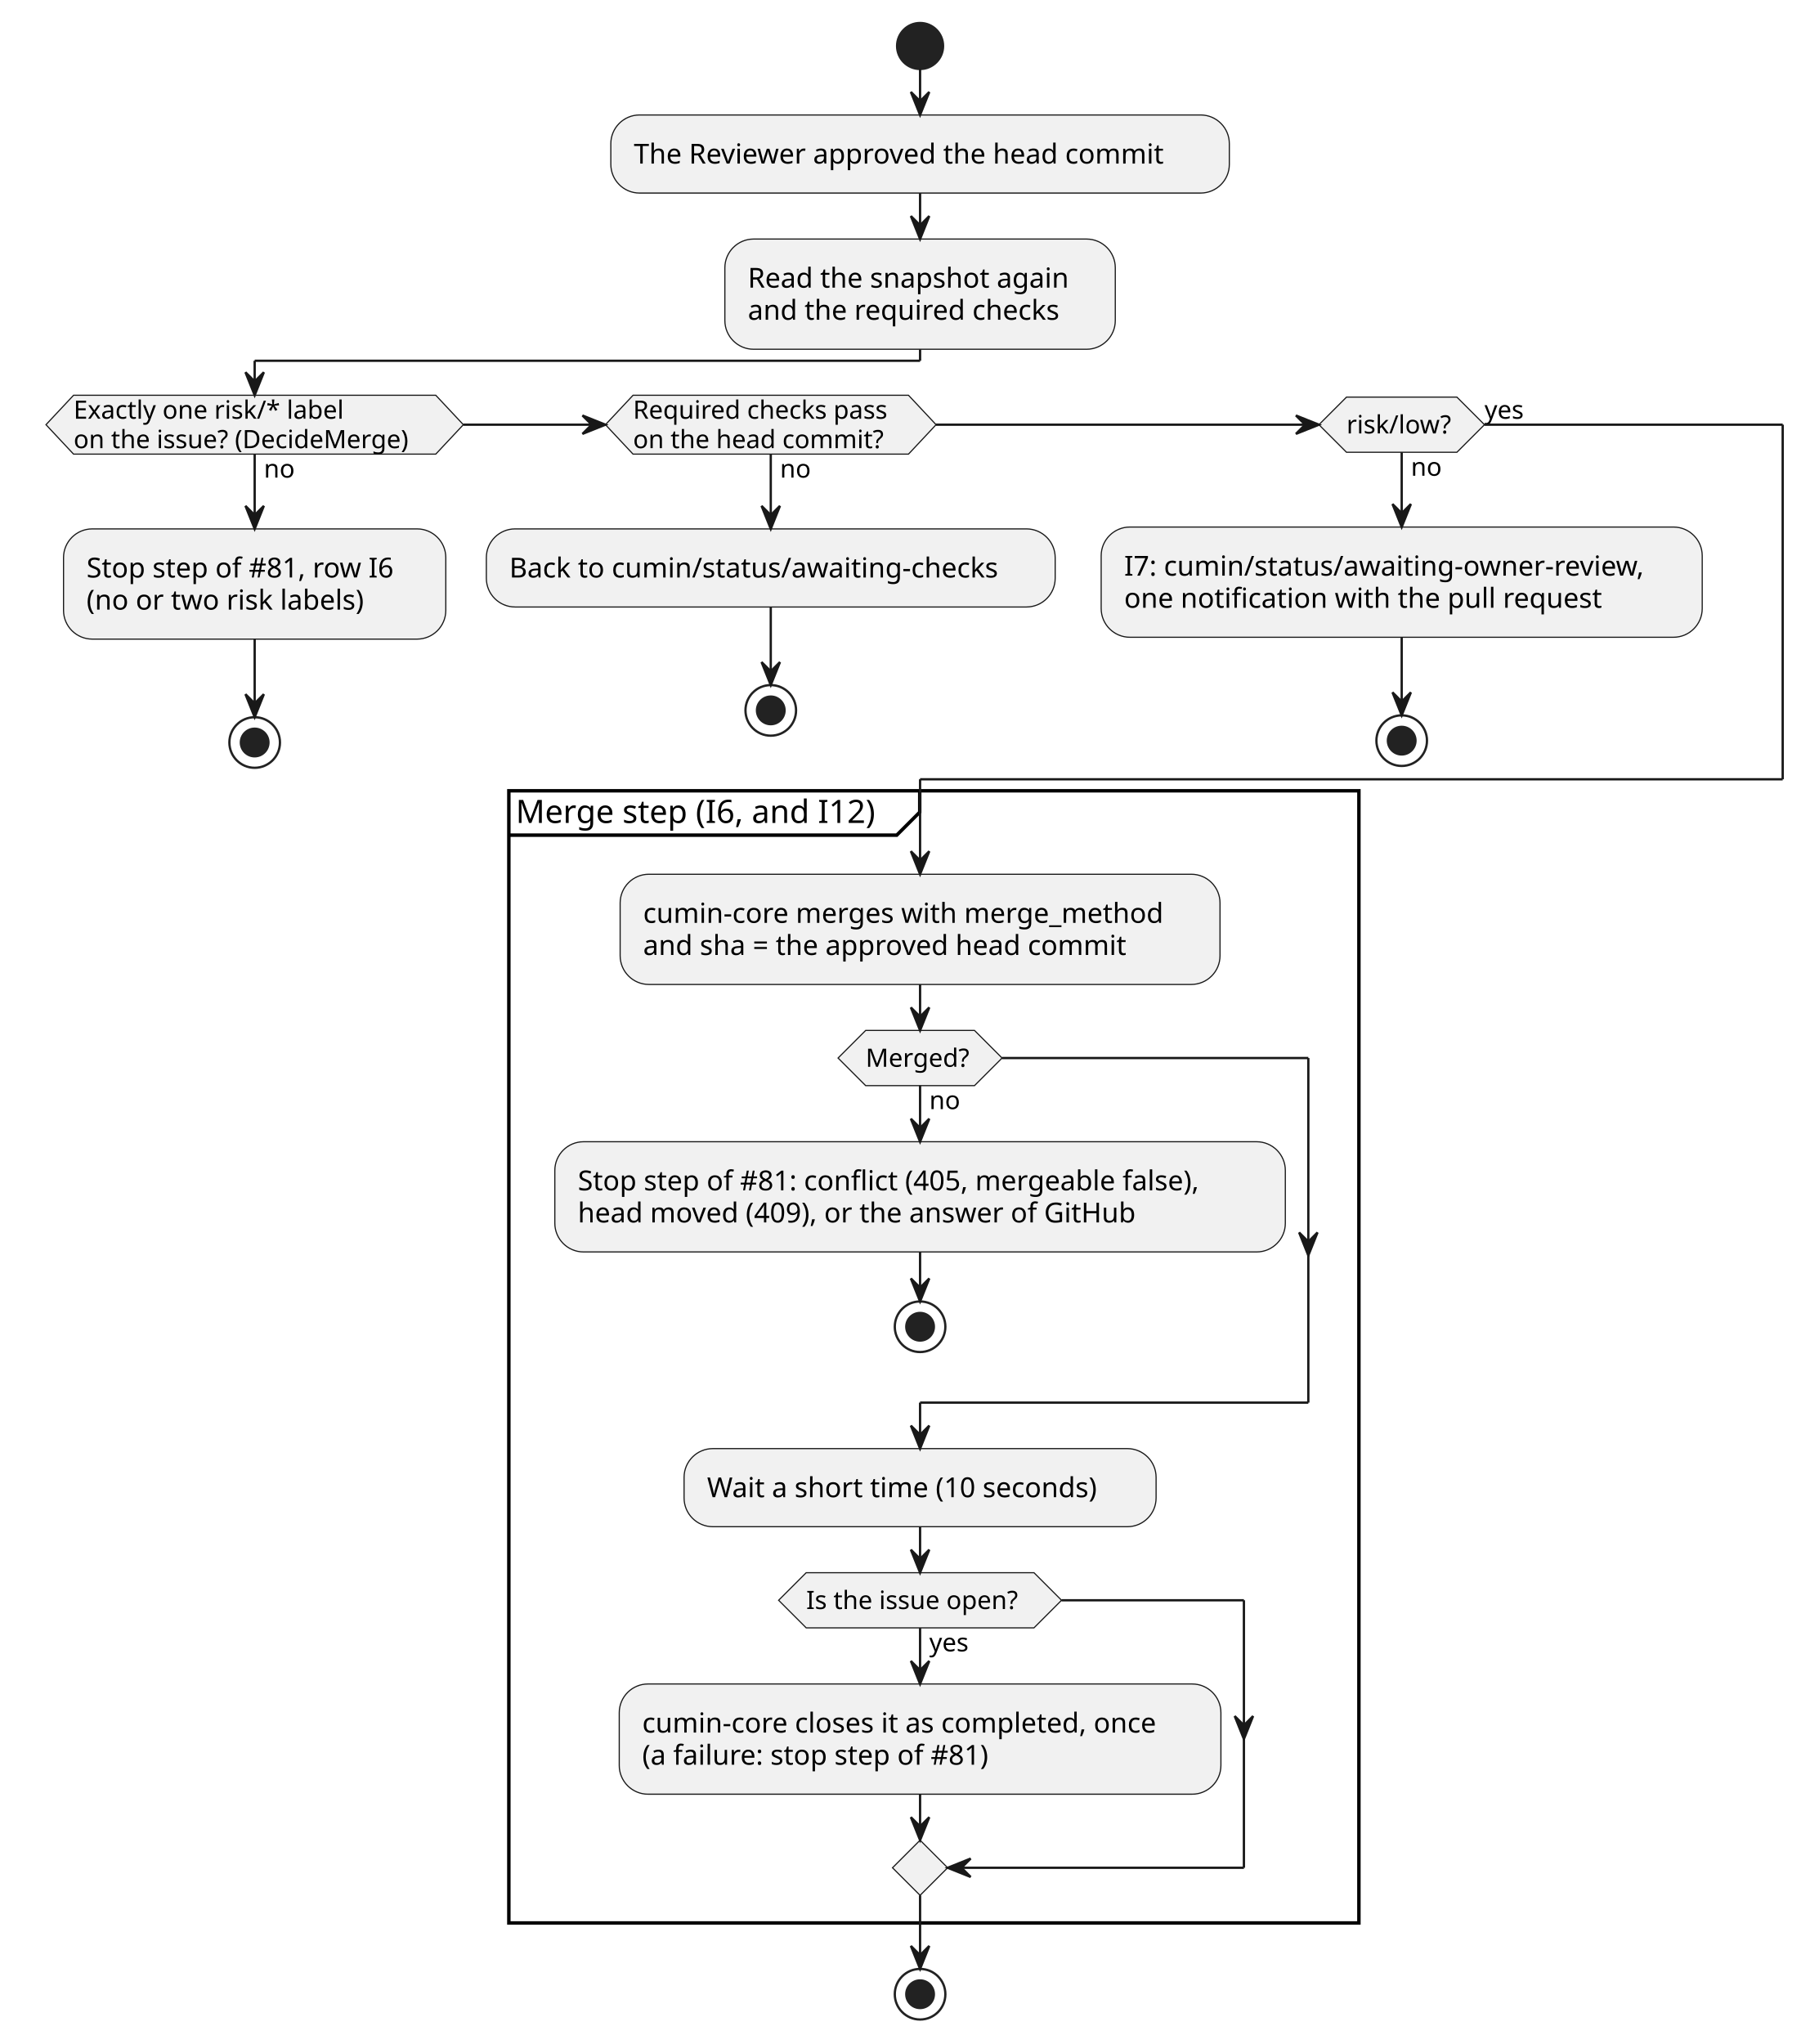
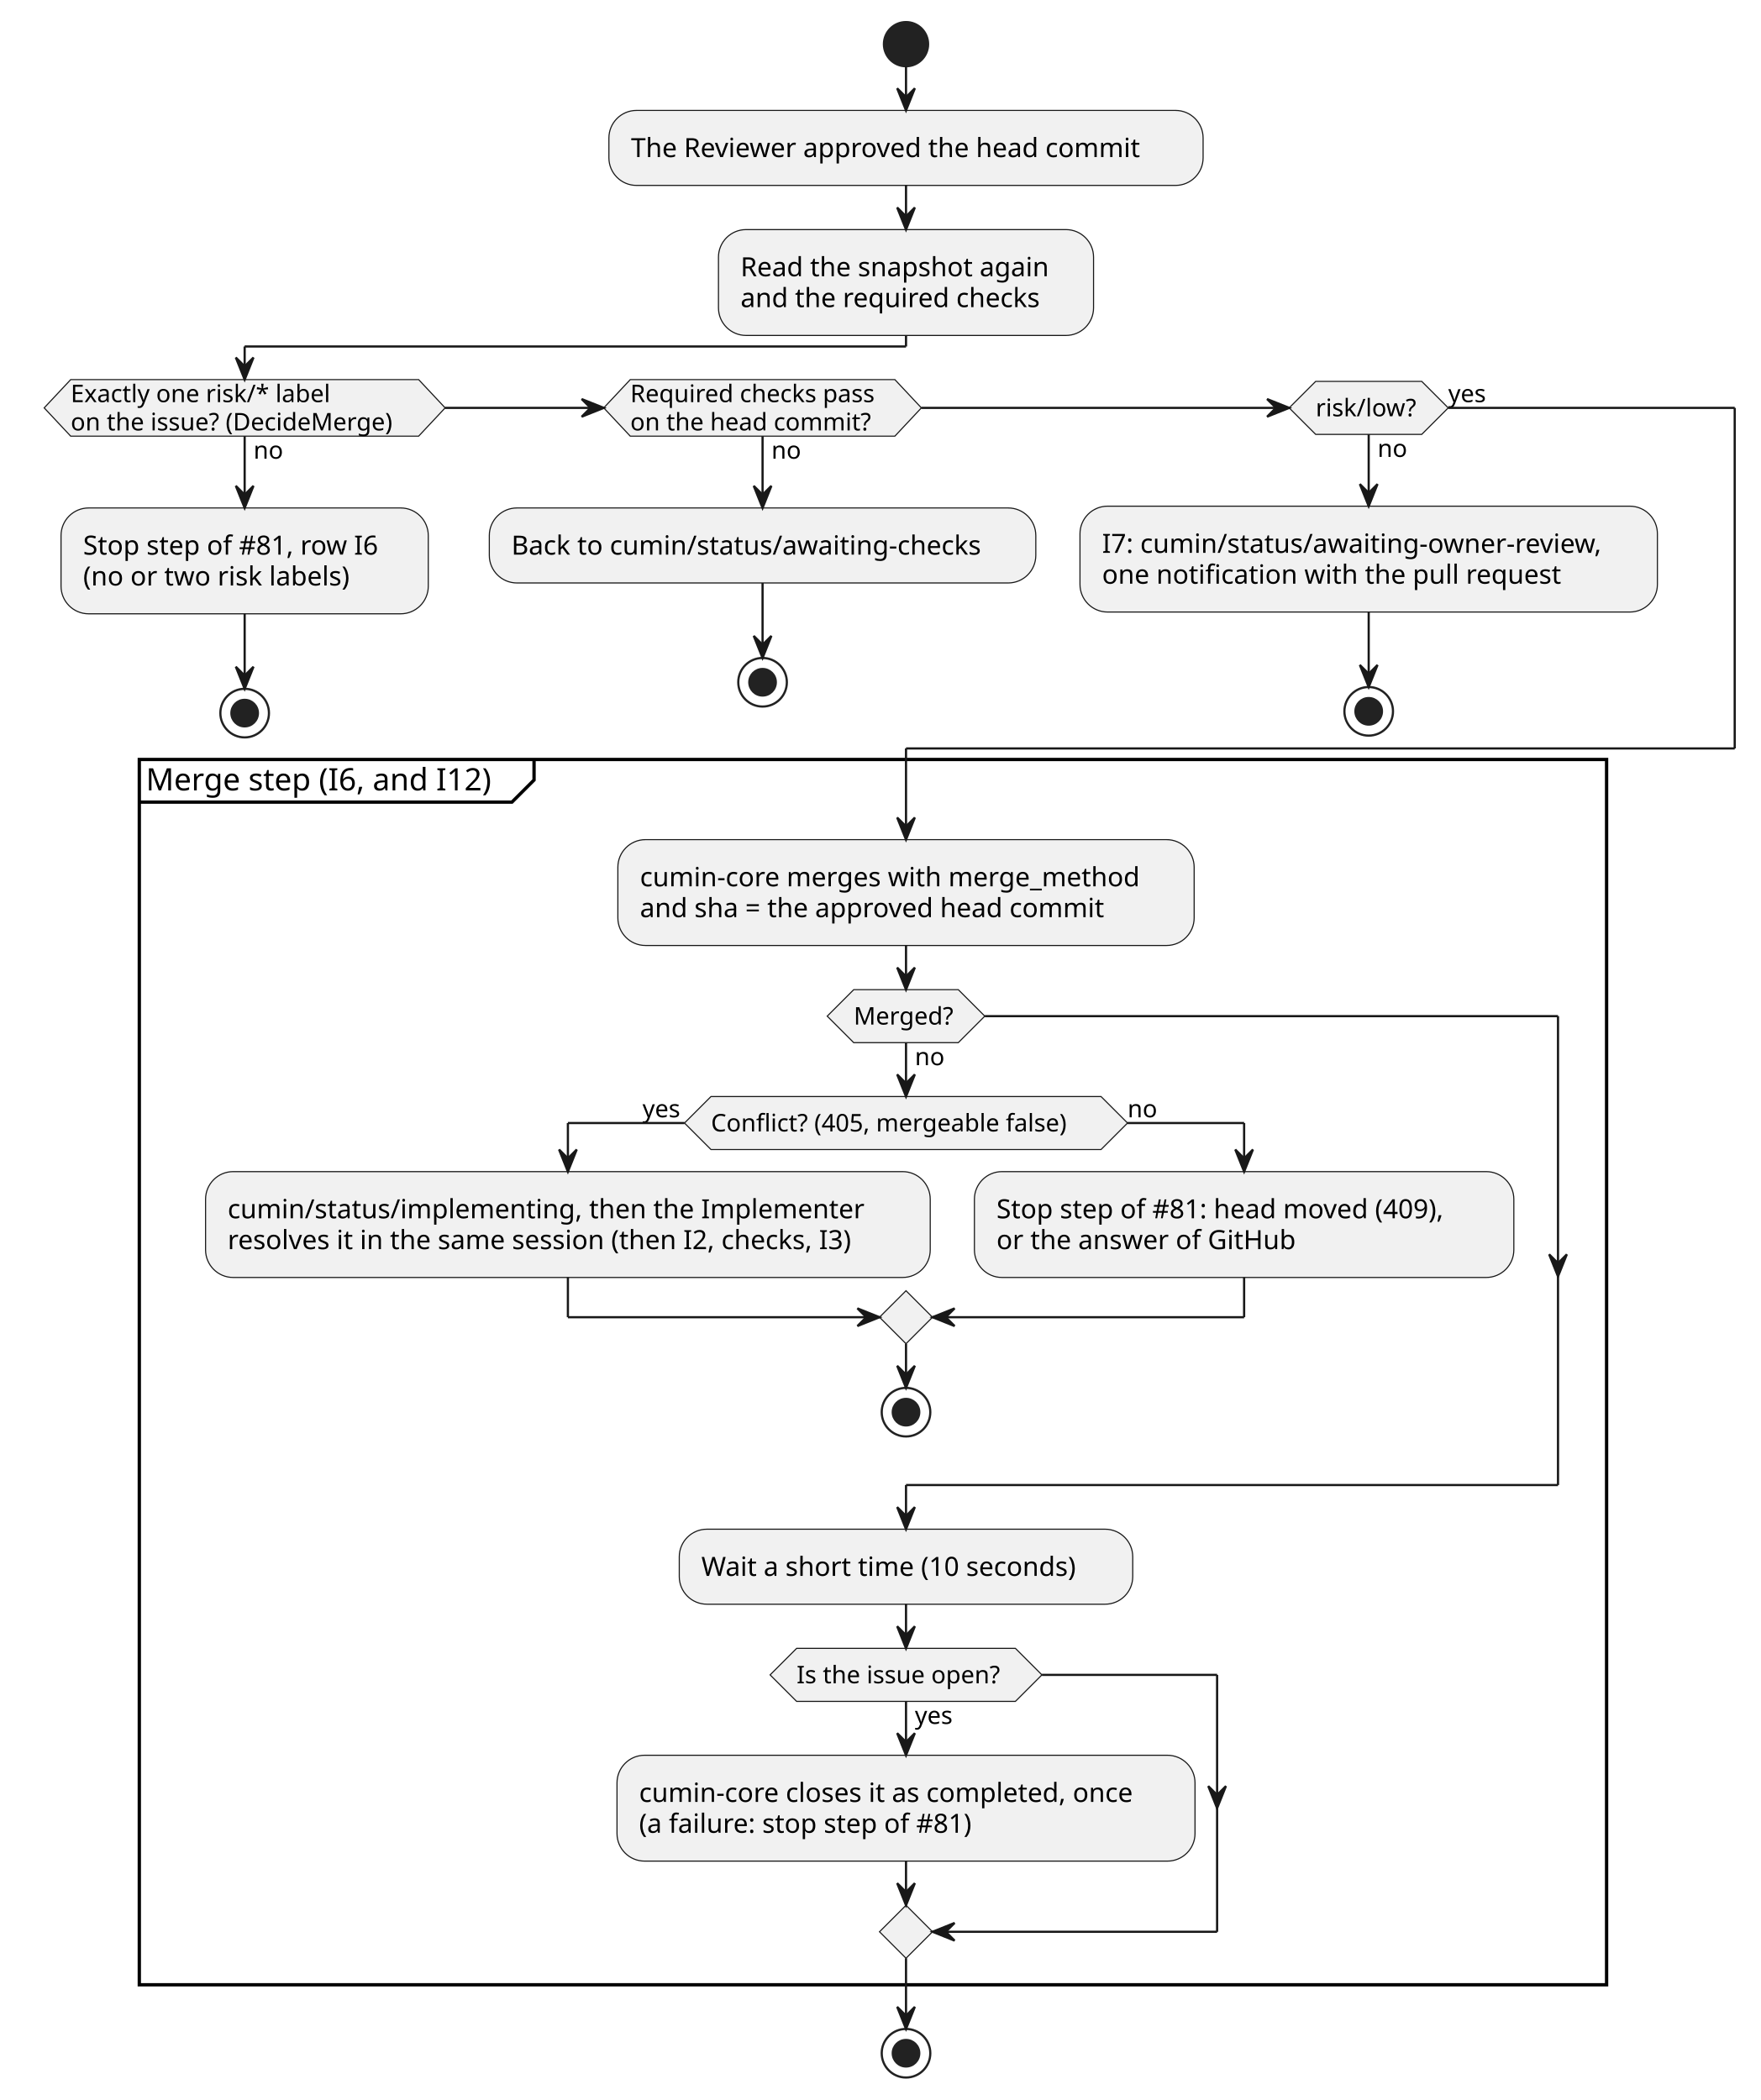
- <svg xmlns="http://www.w3.org/2000/svg" contentStyleType="text/css" data-diagram-type="ACTIVITY" height="889px" preserveAspectRatio="none" style="width:787px;height:889px;background:#FFFFFF;" version="1.1" viewBox="0 0 787 889" width="787px" zoomAndPan="magnify">
+ <svg xmlns="http://www.w3.org/2000/svg" contentStyleType="text/css" data-diagram-type="ACTIVITY" height="951px" preserveAspectRatio="none" style="width:797px;height:951px;background:#FFFFFF;" version="1.1" viewBox="0 0 797 951" width="797px" zoomAndPan="magnify">
  <defs />
  <g>
-     <ellipse cx="400.209" cy="20" fill="#222222" rx="10" ry="10" style="stroke:#222222;stroke-width:1;" />
-     <rect fill="#F1F1F1" height="33.969" rx="12.5" ry="12.5" style="stroke:#181818;stroke-width:0.5;" width="269.035" x="265.691" y="50" />
-     <text fill="#000000" font-family="sans-serif" font-size="12" lengthAdjust="spacing" textLength="249.035" x="275.691" y="71.139">The Reviewer approved the head commit</text>
-     <rect fill="#F1F1F1" height="47.938" rx="12.5" ry="12.5" style="stroke:#181818;stroke-width:0.5;" width="169.824" x="315.297" y="103.969" />
-     <text fill="#000000" font-family="sans-serif" font-size="12" lengthAdjust="spacing" textLength="149.824" x="325.297" y="125.107">Read the snapshot again</text>
-     <text fill="#000000" font-family="sans-serif" font-size="12" lengthAdjust="spacing" textLength="145.904" x="325.297" y="139.076">and the required checks</text>
+     <ellipse cx="410.209" cy="20" fill="#222222" rx="10" ry="10" style="stroke:#222222;stroke-width:1;" />
+     <rect fill="#F1F1F1" height="33.969" rx="12.5" ry="12.5" style="stroke:#181818;stroke-width:0.5;" width="269.035" x="275.691" y="50" />
+     <text fill="#000000" font-family="sans-serif" font-size="12" lengthAdjust="spacing" textLength="249.035" x="285.691" y="71.139">The Reviewer approved the head commit</text>
+     <rect fill="#F1F1F1" height="47.938" rx="12.5" ry="12.5" style="stroke:#181818;stroke-width:0.5;" width="169.824" x="325.297" y="103.969" />
+     <text fill="#000000" font-family="sans-serif" font-size="12" lengthAdjust="spacing" textLength="149.824" x="335.297" y="125.107">Read the snapshot again</text>
+     <text fill="#000000" font-family="sans-serif" font-size="12" lengthAdjust="spacing" textLength="145.904" x="335.297" y="139.076">and the required checks</text>
    <polygon fill="#F1F1F1" points="32,171.906,189.545,171.906,201.545,184.711,189.545,197.516,32,197.516,20,184.711,32,171.906" style="stroke:#181818;stroke-width:0.5;" />
    <text fill="#000000" font-family="sans-serif" font-size="11" lengthAdjust="spacing" textLength="13.702" x="114.772" y="207.726">no</text>
    <text fill="#000000" font-family="sans-serif" font-size="11" lengthAdjust="spacing" textLength="126.575" x="32" y="182.117">Exactly one risk/* label</text>
    <text fill="#000000" font-family="sans-serif" font-size="11" lengthAdjust="spacing" textLength="157.545" x="32" y="194.921">on the issue? (DecideMerge)</text>
    <rect fill="#F1F1F1" height="47.938" rx="12.5" ry="12.5" style="stroke:#181818;stroke-width:0.5;" width="166.279" x="27.633" y="230.031" />
    <text fill="#000000" font-family="sans-serif" font-size="12" lengthAdjust="spacing" textLength="146.279" x="37.633" y="251.169">Stop step of #81, row I6</text>
    <text fill="#000000" font-family="sans-serif" font-size="12" lengthAdjust="spacing" textLength="130.447" x="37.633" y="265.138">(no or two risk labels)</text>
    <ellipse cx="110.772" cy="322.937" fill="none" rx="11" ry="11" style="stroke:#222222;stroke-width:1;" />
    <ellipse cx="110.772" cy="322.937" fill="#222222" rx="6" ry="6" style="stroke:#222222;stroke-width:1;" />
-     <polygon fill="#F1F1F1" points="275.357,171.906,395.165,171.906,407.165,184.711,395.165,197.516,275.357,197.516,263.357,184.711,275.357,171.906" style="stroke:#181818;stroke-width:0.5;" />
-     <text fill="#000000" font-family="sans-serif" font-size="11" lengthAdjust="spacing" textLength="13.702" x="339.261" y="207.726">no</text>
-     <text fill="#000000" font-family="sans-serif" font-size="11" lengthAdjust="spacing" textLength="119.808" x="275.357" y="182.117">Required checks pass</text>
-     <text fill="#000000" font-family="sans-serif" font-size="11" lengthAdjust="spacing" textLength="117.122" x="275.357" y="194.921">on the head commit?</text>
-     <rect fill="#F1F1F1" height="33.969" rx="12.5" ry="12.5" style="stroke:#181818;stroke-width:0.5;" width="247.432" x="211.545" y="230.031" />
-     <text fill="#000000" font-family="sans-serif" font-size="12" lengthAdjust="spacing" textLength="227.432" x="221.545" y="251.169">Back to cumin/status/awaiting-checks</text>
-     <ellipse cx="335.261" cy="308.968" fill="none" rx="11" ry="11" style="stroke:#222222;stroke-width:1;" />
-     <ellipse cx="335.261" cy="308.968" fill="#222222" rx="6" ry="6" style="stroke:#222222;stroke-width:1;" />
-     <polygon fill="#F1F1F1" points="585.694,172.711,633.701,172.711,645.701,184.711,633.701,196.711,585.694,196.711,573.694,184.711,585.694,172.711" style="stroke:#181818;stroke-width:0.5;" />
-     <text fill="#000000" font-family="sans-serif" font-size="11" lengthAdjust="spacing" textLength="13.702" x="613.697" y="206.921">no</text>
-     <text fill="#000000" font-family="sans-serif" font-size="11" lengthAdjust="spacing" textLength="48.007" x="585.694" y="188.519">risk/low?</text>
-     <text fill="#000000" font-family="sans-serif" font-size="11" lengthAdjust="spacing" textLength="19.008" x="645.701" y="182.117">yes</text>
-     <rect fill="#F1F1F1" height="47.938" rx="12.5" ry="12.5" style="stroke:#181818;stroke-width:0.5;" width="261.441" x="478.977" y="229.226" />
-     <text fill="#000000" font-family="sans-serif" font-size="12" lengthAdjust="spacing" textLength="241.441" x="488.977" y="250.365">I7: cumin/status/awaiting-owner-review,</text>
-     <text fill="#000000" font-family="sans-serif" font-size="12" lengthAdjust="spacing" textLength="221.807" x="488.977" y="264.334">one notification with the pull request</text>
-     <ellipse cx="609.697" cy="322.132" fill="none" rx="11" ry="11" style="stroke:#222222;stroke-width:1;" />
-     <ellipse cx="609.697" cy="322.132" fill="#222222" rx="6" ry="6" style="stroke:#222222;stroke-width:1;" />
-     <rect fill="none" height="492.414" style="stroke:#000000;stroke-width:1.5;" width="369.75" x="221.334" y="343.937" />
-     <path d="M400.059,343.937 L400.059,353.234 L390.059,363.234 L221.334,363.234" fill="none" style="stroke:#000000;stroke-width:1.5;" />
-     <text fill="#000000" font-family="sans-serif" font-size="14" lengthAdjust="spacing" textLength="168.725" x="224.334" y="357.932">Merge step (I6, and I12)</text>
-     <rect fill="#F1F1F1" height="47.938" rx="12.5" ry="12.5" style="stroke:#181818;stroke-width:0.5;" width="260.926" x="269.746" y="380.234" />
-     <text fill="#000000" font-family="sans-serif" font-size="12" lengthAdjust="spacing" textLength="240.926" x="279.746" y="401.373">cumin-core merges with merge_method</text>
-     <text fill="#000000" font-family="sans-serif" font-size="12" lengthAdjust="spacing" textLength="228.703" x="279.746" y="415.341">and sha = the approved head commit</text>
-     <rect fill="#F1F1F1" height="47.938" rx="12.5" ry="12.5" style="stroke:#181818;stroke-width:0.5;" width="317.75" x="241.334" y="496.574" />
-     <text fill="#000000" font-family="sans-serif" font-size="12" lengthAdjust="spacing" textLength="297.75" x="251.334" y="517.712">Stop step of #81: conflict (405, mergeable false),</text>
-     <text fill="#000000" font-family="sans-serif" font-size="12" lengthAdjust="spacing" textLength="262.336" x="251.334" y="531.681">head moved (409), or the answer of GitHub</text>
-     <ellipse cx="400.209" cy="577.043" fill="none" rx="11" ry="11" style="stroke:#222222;stroke-width:1;" />
-     <ellipse cx="400.209" cy="577.043" fill="#222222" rx="6" ry="6" style="stroke:#222222;stroke-width:1;" />
-     <polygon fill="#F1F1F1" points="376.533,448.171,423.885,448.171,435.885,460.171,423.885,472.171,376.533,472.171,364.533,460.171,376.533,448.171" style="stroke:#181818;stroke-width:0.5;" />
-     <text fill="#000000" font-family="sans-serif" font-size="11" lengthAdjust="spacing" textLength="13.702" x="404.209" y="482.382">no</text>
-     <text fill="#000000" font-family="sans-serif" font-size="11" lengthAdjust="spacing" textLength="47.352" x="376.533" y="463.979">Merged?</text>
-     <rect fill="#F1F1F1" height="33.969" rx="12.5" ry="12.5" style="stroke:#181818;stroke-width:0.5;" width="205.315" x="297.552" y="630.043" />
-     <text fill="#000000" font-family="sans-serif" font-size="12" lengthAdjust="spacing" textLength="185.315" x="307.552" y="651.181">Wait a short time (10 seconds)</text>
-     <rect fill="#F1F1F1" height="47.938" rx="12.5" ry="12.5" style="stroke:#181818;stroke-width:0.5;" width="261.705" x="269.356" y="732.414" />
-     <text fill="#000000" font-family="sans-serif" font-size="12" lengthAdjust="spacing" textLength="241.705" x="279.356" y="753.552">cumin-core closes it as completed, once</text>
-     <text fill="#000000" font-family="sans-serif" font-size="12" lengthAdjust="spacing" textLength="166.764" x="279.356" y="767.521">(a failure: stop step of #81)</text>
-     <polygon fill="#F1F1F1" points="350.677,684.011,449.741,684.011,461.741,696.011,449.741,708.011,350.677,708.011,338.677,696.011,350.677,684.011" style="stroke:#181818;stroke-width:0.5;" />
-     <text fill="#000000" font-family="sans-serif" font-size="11" lengthAdjust="spacing" textLength="19.008" x="404.209" y="718.222">yes</text>
-     <text fill="#000000" font-family="sans-serif" font-size="11" lengthAdjust="spacing" textLength="99.064" x="350.677" y="699.819">Is the issue open?</text>
-     <polygon fill="#F1F1F1" points="400.209,800.351,412.209,812.351,400.209,824.351,388.209,812.351,400.209,800.351" style="stroke:#181818;stroke-width:0.5;" />
-     <ellipse cx="400.209" cy="867.351" fill="none" rx="11" ry="11" style="stroke:#222222;stroke-width:1;" />
-     <ellipse cx="400.209" cy="867.351" fill="#222222" rx="6" ry="6" style="stroke:#222222;stroke-width:1;" />
-     <line style="stroke:#181818;stroke-width:1;" x1="400.209" x2="400.209" y1="30" y2="50" />
-     <polygon fill="#181818" points="396.209,40,400.209,50,404.209,40,400.209,44" style="stroke:#181818;stroke-width:1;" />
-     <line style="stroke:#181818;stroke-width:1;" x1="400.209" x2="400.209" y1="83.969" y2="103.969" />
-     <polygon fill="#181818" points="396.209,93.969,400.209,103.969,404.209,93.969,400.209,97.969" style="stroke:#181818;stroke-width:1;" />
+     <polygon fill="#F1F1F1" points="285.357,171.906,405.165,171.906,417.165,184.711,405.165,197.516,285.357,197.516,273.357,184.711,285.357,171.906" style="stroke:#181818;stroke-width:0.5;" />
+     <text fill="#000000" font-family="sans-serif" font-size="11" lengthAdjust="spacing" textLength="13.702" x="349.261" y="207.726">no</text>
+     <text fill="#000000" font-family="sans-serif" font-size="11" lengthAdjust="spacing" textLength="119.808" x="285.357" y="182.117">Required checks pass</text>
+     <text fill="#000000" font-family="sans-serif" font-size="11" lengthAdjust="spacing" textLength="117.122" x="285.357" y="194.921">on the head commit?</text>
+     <rect fill="#F1F1F1" height="33.969" rx="12.5" ry="12.5" style="stroke:#181818;stroke-width:0.5;" width="247.432" x="221.545" y="230.031" />
+     <text fill="#000000" font-family="sans-serif" font-size="12" lengthAdjust="spacing" textLength="227.432" x="231.545" y="251.169">Back to cumin/status/awaiting-checks</text>
+     <ellipse cx="345.261" cy="308.968" fill="none" rx="11" ry="11" style="stroke:#222222;stroke-width:1;" />
+     <ellipse cx="345.261" cy="308.968" fill="#222222" rx="6" ry="6" style="stroke:#222222;stroke-width:1;" />
+     <polygon fill="#F1F1F1" points="595.694,172.711,643.701,172.711,655.701,184.711,643.701,196.711,595.694,196.711,583.694,184.711,595.694,172.711" style="stroke:#181818;stroke-width:0.5;" />
+     <text fill="#000000" font-family="sans-serif" font-size="11" lengthAdjust="spacing" textLength="13.702" x="623.697" y="206.921">no</text>
+     <text fill="#000000" font-family="sans-serif" font-size="11" lengthAdjust="spacing" textLength="48.007" x="595.694" y="188.519">risk/low?</text>
+     <text fill="#000000" font-family="sans-serif" font-size="11" lengthAdjust="spacing" textLength="19.008" x="655.701" y="182.117">yes</text>
+     <rect fill="#F1F1F1" height="47.938" rx="12.5" ry="12.5" style="stroke:#181818;stroke-width:0.5;" width="261.441" x="488.977" y="229.226" />
+     <text fill="#000000" font-family="sans-serif" font-size="12" lengthAdjust="spacing" textLength="241.441" x="498.977" y="250.365">I7: cumin/status/awaiting-owner-review,</text>
+     <text fill="#000000" font-family="sans-serif" font-size="12" lengthAdjust="spacing" textLength="221.807" x="498.977" y="264.334">one notification with the pull request</text>
+     <ellipse cx="619.697" cy="322.132" fill="none" rx="11" ry="11" style="stroke:#222222;stroke-width:1;" />
+     <ellipse cx="619.697" cy="322.132" fill="#222222" rx="6" ry="6" style="stroke:#222222;stroke-width:1;" />
+     <rect fill="none" height="554.883" style="stroke:#000000;stroke-width:1.5;" width="664.336" x="63.073" y="343.937" />
+     <path d="M241.798,343.937 L241.798,353.234 L231.798,363.234 L63.073,363.234" fill="none" style="stroke:#000000;stroke-width:1.5;" />
+     <text fill="#000000" font-family="sans-serif" font-size="14" lengthAdjust="spacing" textLength="168.725" x="66.073" y="357.932">Merge step (I6, and I12)</text>
+     <rect fill="#F1F1F1" height="47.938" rx="12.5" ry="12.5" style="stroke:#181818;stroke-width:0.5;" width="260.926" x="279.746" y="380.234" />
+     <text fill="#000000" font-family="sans-serif" font-size="12" lengthAdjust="spacing" textLength="240.926" x="289.746" y="401.373">cumin-core merges with merge_method</text>
+     <text fill="#000000" font-family="sans-serif" font-size="12" lengthAdjust="spacing" textLength="228.703" x="289.746" y="415.341">and sha = the approved head commit</text>
+     <polygon fill="#F1F1F1" points="321.908,496.574,498.51,496.574,510.51,508.574,498.51,520.574,321.908,520.574,309.908,508.574,321.908,496.574" style="stroke:#181818;stroke-width:0.5;" />
+     <text fill="#000000" font-family="sans-serif" font-size="11" lengthAdjust="spacing" textLength="176.602" x="321.908" y="512.382">Conflict? (405, mergeable false)</text>
+     <text fill="#000000" font-family="sans-serif" font-size="11" lengthAdjust="spacing" textLength="19.008" x="290.9" y="505.979">yes</text>
+     <text fill="#000000" font-family="sans-serif" font-size="11" lengthAdjust="spacing" textLength="13.702" x="510.51" y="505.979">no</text>
+     <rect fill="#F1F1F1" height="47.938" rx="12.5" ry="12.5" style="stroke:#181818;stroke-width:0.5;" width="328.103" x="93.073" y="530.574" />
+     <text fill="#000000" font-family="sans-serif" font-size="12" lengthAdjust="spacing" textLength="304.6" x="103.073" y="551.712">cumin/status/implementing, then the Implementer</text>
+     <text fill="#000000" font-family="sans-serif" font-size="12" lengthAdjust="spacing" textLength="308.103" x="103.073" y="565.681">resolves it in the same session (then I2, checks, I3)</text>
+     <rect fill="#F1F1F1" height="47.938" rx="12.5" ry="12.5" style="stroke:#181818;stroke-width:0.5;" width="244.232" x="441.177" y="530.574" />
+     <text fill="#000000" font-family="sans-serif" font-size="12" lengthAdjust="spacing" textLength="224.232" x="451.177" y="551.712">Stop step of #81: head moved (409),</text>
+     <text fill="#000000" font-family="sans-serif" font-size="12" lengthAdjust="spacing" textLength="143.719" x="451.177" y="565.681">or the answer of GitHub</text>
+     <polygon fill="#F1F1F1" points="410.209,584.511,422.209,596.511,410.209,608.511,398.209,596.511,410.209,584.511" style="stroke:#181818;stroke-width:0.5;" />
+     <ellipse cx="410.209" cy="639.511" fill="none" rx="11" ry="11" style="stroke:#222222;stroke-width:1;" />
+     <ellipse cx="410.209" cy="639.511" fill="#222222" rx="6" ry="6" style="stroke:#222222;stroke-width:1;" />
+     <polygon fill="#F1F1F1" points="386.533,448.171,433.885,448.171,445.885,460.171,433.885,472.171,386.533,472.171,374.533,460.171,386.533,448.171" style="stroke:#181818;stroke-width:0.5;" />
+     <text fill="#000000" font-family="sans-serif" font-size="11" lengthAdjust="spacing" textLength="13.702" x="414.209" y="482.382">no</text>
+     <text fill="#000000" font-family="sans-serif" font-size="11" lengthAdjust="spacing" textLength="47.352" x="386.533" y="463.979">Merged?</text>
+     <rect fill="#F1F1F1" height="33.969" rx="12.5" ry="12.5" style="stroke:#181818;stroke-width:0.5;" width="205.315" x="307.552" y="692.511" />
+     <text fill="#000000" font-family="sans-serif" font-size="12" lengthAdjust="spacing" textLength="185.315" x="317.552" y="713.65">Wait a short time (10 seconds)</text>
+     <rect fill="#F1F1F1" height="47.938" rx="12.5" ry="12.5" style="stroke:#181818;stroke-width:0.5;" width="261.705" x="279.356" y="794.882" />
+     <text fill="#000000" font-family="sans-serif" font-size="12" lengthAdjust="spacing" textLength="241.705" x="289.356" y="816.021">cumin-core closes it as completed, once</text>
+     <text fill="#000000" font-family="sans-serif" font-size="12" lengthAdjust="spacing" textLength="166.764" x="289.356" y="829.99">(a failure: stop step of #81)</text>
+     <polygon fill="#F1F1F1" points="360.677,746.48,459.741,746.48,471.741,758.48,459.741,770.48,360.677,770.48,348.677,758.48,360.677,746.48" style="stroke:#181818;stroke-width:0.5;" />
+     <text fill="#000000" font-family="sans-serif" font-size="11" lengthAdjust="spacing" textLength="19.008" x="414.209" y="780.69">yes</text>
+     <text fill="#000000" font-family="sans-serif" font-size="11" lengthAdjust="spacing" textLength="99.064" x="360.677" y="762.288">Is the issue open?</text>
+     <polygon fill="#F1F1F1" points="410.209,862.82,422.209,874.82,410.209,886.82,398.209,874.82,410.209,862.82" style="stroke:#181818;stroke-width:0.5;" />
+     <ellipse cx="410.209" cy="929.82" fill="none" rx="11" ry="11" style="stroke:#222222;stroke-width:1;" />
+     <ellipse cx="410.209" cy="929.82" fill="#222222" rx="6" ry="6" style="stroke:#222222;stroke-width:1;" />
+     <line style="stroke:#181818;stroke-width:1;" x1="410.209" x2="410.209" y1="30" y2="50" />
+     <polygon fill="#181818" points="406.209,40,410.209,50,414.209,40,410.209,44" style="stroke:#181818;stroke-width:1;" />
+     <line style="stroke:#181818;stroke-width:1;" x1="410.209" x2="410.209" y1="83.969" y2="103.969" />
+     <polygon fill="#181818" points="406.209,93.969,410.209,103.969,414.209,93.969,410.209,97.969" style="stroke:#181818;stroke-width:1;" />
    <line style="stroke:#181818;stroke-width:1;" x1="110.772" x2="110.772" y1="277.968" y2="311.937" />
    <polygon fill="#181818" points="106.772,301.937,110.772,311.937,114.772,301.937,110.772,305.937" style="stroke:#181818;stroke-width:1;" />
-     <line style="stroke:#181818;stroke-width:1;" x1="335.261" x2="335.261" y1="264" y2="297.968" />
-     <polygon fill="#181818" points="331.261,287.968,335.261,297.968,339.261,287.968,335.261,291.968" style="stroke:#181818;stroke-width:1;" />
-     <line style="stroke:#181818;stroke-width:1;" x1="609.697" x2="609.697" y1="277.164" y2="311.132" />
-     <polygon fill="#181818" points="605.697,301.132,609.697,311.132,613.697,301.132,609.697,305.132" style="stroke:#181818;stroke-width:1;" />
+     <line style="stroke:#181818;stroke-width:1;" x1="345.261" x2="345.261" y1="264" y2="297.968" />
+     <polygon fill="#181818" points="341.261,287.968,345.261,297.968,349.261,287.968,345.261,291.968" style="stroke:#181818;stroke-width:1;" />
+     <line style="stroke:#181818;stroke-width:1;" x1="619.697" x2="619.697" y1="277.164" y2="311.132" />
+     <polygon fill="#181818" points="615.697,301.132,619.697,311.132,623.697,301.132,619.697,305.132" style="stroke:#181818;stroke-width:1;" />
    <line style="stroke:#181818;stroke-width:1;" x1="110.772" x2="110.772" y1="197.516" y2="230.031" />
    <polygon fill="#181818" points="106.772,220.031,110.772,230.031,114.772,220.031,110.772,224.031" style="stroke:#181818;stroke-width:1;" />
-     <line style="stroke:#181818;stroke-width:1;" x1="335.261" x2="335.261" y1="197.516" y2="230.031" />
-     <polygon fill="#181818" points="331.261,220.031,335.261,230.031,339.261,220.031,335.261,224.031" style="stroke:#181818;stroke-width:1;" />
-     <line style="stroke:#181818;stroke-width:1;" x1="609.697" x2="609.697" y1="196.711" y2="229.226" />
-     <polygon fill="#181818" points="605.697,219.226,609.697,229.226,613.697,219.226,609.697,223.226" style="stroke:#181818;stroke-width:1;" />
-     <line style="stroke:#181818;stroke-width:1;" x1="201.545" x2="263.357" y1="184.711" y2="184.711" />
-     <polygon fill="#181818" points="253.357,180.711,263.357,184.711,253.357,188.711,257.357,184.711" style="stroke:#181818;stroke-width:1;" />
-     <line style="stroke:#181818;stroke-width:1;" x1="407.165" x2="573.694" y1="184.711" y2="184.711" />
-     <polygon fill="#181818" points="563.694,180.711,573.694,184.711,563.694,188.711,567.694,184.711" style="stroke:#181818;stroke-width:1;" />
-     <line style="stroke:#181818;stroke-width:1;" x1="400.209" x2="400.209" y1="151.906" y2="156.906" />
-     <line style="stroke:#181818;stroke-width:1;" x1="400.209" x2="110.772" y1="156.906" y2="156.906" />
+     <line style="stroke:#181818;stroke-width:1;" x1="345.261" x2="345.261" y1="197.516" y2="230.031" />
+     <polygon fill="#181818" points="341.261,220.031,345.261,230.031,349.261,220.031,345.261,224.031" style="stroke:#181818;stroke-width:1;" />
+     <line style="stroke:#181818;stroke-width:1;" x1="619.697" x2="619.697" y1="196.711" y2="229.226" />
+     <polygon fill="#181818" points="615.697,219.226,619.697,229.226,623.697,219.226,619.697,223.226" style="stroke:#181818;stroke-width:1;" />
+     <line style="stroke:#181818;stroke-width:1;" x1="201.545" x2="273.357" y1="184.711" y2="184.711" />
+     <polygon fill="#181818" points="263.357,180.711,273.357,184.711,263.357,188.711,267.357,184.711" style="stroke:#181818;stroke-width:1;" />
+     <line style="stroke:#181818;stroke-width:1;" x1="417.165" x2="583.694" y1="184.711" y2="184.711" />
+     <polygon fill="#181818" points="573.694,180.711,583.694,184.711,573.694,188.711,577.694,184.711" style="stroke:#181818;stroke-width:1;" />
+     <line style="stroke:#181818;stroke-width:1;" x1="410.209" x2="410.209" y1="151.906" y2="156.906" />
+     <line style="stroke:#181818;stroke-width:1;" x1="410.209" x2="110.772" y1="156.906" y2="156.906" />
    <line style="stroke:#181818;stroke-width:1;" x1="110.772" x2="110.772" y1="156.906" y2="171.906" />
    <polygon fill="#181818" points="106.772,161.906,110.772,171.906,114.772,161.906,110.772,165.906" style="stroke:#181818;stroke-width:1;" />
-     <line style="stroke:#181818;stroke-width:1;" x1="645.701" x2="775.418" y1="184.711" y2="184.711" />
-     <line style="stroke:#181818;stroke-width:1;" x1="775.418" x2="775.418" y1="184.711" y2="338.937" />
-     <line style="stroke:#181818;stroke-width:1;" x1="775.418" x2="400.209" y1="338.937" y2="338.937" />
-     <line style="stroke:#181818;stroke-width:1;" x1="400.209" x2="400.209" y1="338.937" y2="380.234" />
-     <polygon fill="#181818" points="396.209,370.234,400.209,380.234,404.209,370.234,400.209,374.234" style="stroke:#181818;stroke-width:1;" />
-     <line style="stroke:#181818;stroke-width:1;" x1="400.209" x2="400.209" y1="544.511" y2="566.043" />
-     <polygon fill="#181818" points="396.209,556.043,400.209,566.043,404.209,556.043,400.209,560.043" style="stroke:#181818;stroke-width:1;" />
-     <line style="stroke:#181818;stroke-width:1;" x1="400.209" x2="400.209" y1="472.171" y2="496.574" />
-     <polygon fill="#181818" points="396.209,486.574,400.209,496.574,404.209,486.574,400.209,490.574" style="stroke:#181818;stroke-width:1;" />
-     <line style="stroke:#181818;stroke-width:1;" x1="435.885" x2="569.084" y1="460.171" y2="460.171" />
-     <polygon fill="#181818" points="565.084,536.043,569.084,546.043,573.084,536.043,569.084,540.043" style="stroke:#181818;stroke-width:1;" />
-     <line style="stroke:#181818;stroke-width:1;" x1="569.084" x2="569.084" y1="460.171" y2="610.043" />
-     <line style="stroke:#181818;stroke-width:1;" x1="569.084" x2="400.209" y1="610.043" y2="610.043" />
-     <line style="stroke:#181818;stroke-width:1;" x1="400.209" x2="400.209" y1="610.043" y2="630.043" />
-     <polygon fill="#181818" points="396.209,620.043,400.209,630.043,404.209,620.043,400.209,624.043" style="stroke:#181818;stroke-width:1;" />
-     <line style="stroke:#181818;stroke-width:1;" x1="400.209" x2="400.209" y1="428.171" y2="448.171" />
-     <polygon fill="#181818" points="396.209,438.171,400.209,448.171,404.209,438.171,400.209,442.171" style="stroke:#181818;stroke-width:1;" />
-     <line style="stroke:#181818;stroke-width:1;" x1="400.209" x2="400.209" y1="708.011" y2="732.414" />
-     <polygon fill="#181818" points="396.209,722.414,400.209,732.414,404.209,722.414,400.209,726.414" style="stroke:#181818;stroke-width:1;" />
-     <line style="stroke:#181818;stroke-width:1;" x1="461.741" x2="541.062" y1="696.011" y2="696.011" />
-     <polygon fill="#181818" points="537.062,746.382,541.062,756.382,545.062,746.382,541.062,750.382" style="stroke:#181818;stroke-width:1;" />
-     <line style="stroke:#181818;stroke-width:1;" x1="541.062" x2="541.062" y1="696.011" y2="812.351" />
-     <line style="stroke:#181818;stroke-width:1;" x1="541.062" x2="412.209" y1="812.351" y2="812.351" />
-     <polygon fill="#181818" points="422.209,808.351,412.209,812.351,422.209,816.351,418.209,812.351" style="stroke:#181818;stroke-width:1;" />
-     <line style="stroke:#181818;stroke-width:1;" x1="400.209" x2="400.209" y1="780.351" y2="800.351" />
-     <polygon fill="#181818" points="396.209,790.351,400.209,800.351,404.209,790.351,400.209,794.351" style="stroke:#181818;stroke-width:1;" />
-     <line style="stroke:#181818;stroke-width:1;" x1="400.209" x2="400.209" y1="664.011" y2="684.011" />
-     <polygon fill="#181818" points="396.209,674.011,400.209,684.011,404.209,674.011,400.209,678.011" style="stroke:#181818;stroke-width:1;" />
-     <line style="stroke:#181818;stroke-width:1;" x1="400.209" x2="400.209" y1="824.351" y2="856.351" />
-     <polygon fill="#181818" points="396.209,846.351,400.209,856.351,404.209,846.351,400.209,850.351" style="stroke:#181818;stroke-width:1;" />
+     <line style="stroke:#181818;stroke-width:1;" x1="655.701" x2="785.418" y1="184.711" y2="184.711" />
+     <line style="stroke:#181818;stroke-width:1;" x1="785.418" x2="785.418" y1="184.711" y2="338.937" />
+     <line style="stroke:#181818;stroke-width:1;" x1="785.418" x2="410.209" y1="338.937" y2="338.937" />
+     <line style="stroke:#181818;stroke-width:1;" x1="410.209" x2="410.209" y1="338.937" y2="380.234" />
+     <polygon fill="#181818" points="406.209,370.234,410.209,380.234,414.209,370.234,410.209,374.234" style="stroke:#181818;stroke-width:1;" />
+     <line style="stroke:#181818;stroke-width:1;" x1="309.908" x2="257.125" y1="508.574" y2="508.574" />
+     <line style="stroke:#181818;stroke-width:1;" x1="257.125" x2="257.125" y1="508.574" y2="530.574" />
+     <polygon fill="#181818" points="253.125,520.574,257.125,530.574,261.125,520.574,257.125,524.574" style="stroke:#181818;stroke-width:1;" />
+     <line style="stroke:#181818;stroke-width:1;" x1="510.51" x2="563.293" y1="508.574" y2="508.574" />
+     <line style="stroke:#181818;stroke-width:1;" x1="563.293" x2="563.293" y1="508.574" y2="530.574" />
+     <polygon fill="#181818" points="559.293,520.574,563.293,530.574,567.293,520.574,563.293,524.574" style="stroke:#181818;stroke-width:1;" />
+     <line style="stroke:#181818;stroke-width:1;" x1="257.125" x2="257.125" y1="578.511" y2="596.511" />
+     <line style="stroke:#181818;stroke-width:1;" x1="257.125" x2="398.209" y1="596.511" y2="596.511" />
+     <polygon fill="#181818" points="388.209,592.511,398.209,596.511,388.209,600.511,392.209,596.511" style="stroke:#181818;stroke-width:1;" />
+     <line style="stroke:#181818;stroke-width:1;" x1="563.293" x2="563.293" y1="578.511" y2="596.511" />
+     <line style="stroke:#181818;stroke-width:1;" x1="563.293" x2="422.209" y1="596.511" y2="596.511" />
+     <polygon fill="#181818" points="432.209,592.511,422.209,596.511,432.209,600.511,428.209,596.511" style="stroke:#181818;stroke-width:1;" />
+     <line style="stroke:#181818;stroke-width:1;" x1="410.209" x2="410.209" y1="608.511" y2="628.511" />
+     <polygon fill="#181818" points="406.209,618.511,410.209,628.511,414.209,618.511,410.209,622.511" style="stroke:#181818;stroke-width:1;" />
+     <line style="stroke:#181818;stroke-width:1;" x1="410.209" x2="410.209" y1="472.171" y2="496.574" />
+     <polygon fill="#181818" points="406.209,486.574,410.209,496.574,414.209,486.574,410.209,490.574" style="stroke:#181818;stroke-width:1;" />
+     <line style="stroke:#181818;stroke-width:1;" x1="445.885" x2="705.409" y1="460.171" y2="460.171" />
+     <polygon fill="#181818" points="701.409,568.043,705.409,578.043,709.409,568.043,705.409,572.043" style="stroke:#181818;stroke-width:1;" />
+     <line style="stroke:#181818;stroke-width:1;" x1="705.409" x2="705.409" y1="460.171" y2="672.511" />
+     <line style="stroke:#181818;stroke-width:1;" x1="705.409" x2="410.209" y1="672.511" y2="672.511" />
+     <line style="stroke:#181818;stroke-width:1;" x1="410.209" x2="410.209" y1="672.511" y2="692.511" />
+     <polygon fill="#181818" points="406.209,682.511,410.209,692.511,414.209,682.511,410.209,686.511" style="stroke:#181818;stroke-width:1;" />
+     <line style="stroke:#181818;stroke-width:1;" x1="410.209" x2="410.209" y1="428.171" y2="448.171" />
+     <polygon fill="#181818" points="406.209,438.171,410.209,448.171,414.209,438.171,410.209,442.171" style="stroke:#181818;stroke-width:1;" />
+     <line style="stroke:#181818;stroke-width:1;" x1="410.209" x2="410.209" y1="770.48" y2="794.882" />
+     <polygon fill="#181818" points="406.209,784.882,410.209,794.882,414.209,784.882,410.209,788.882" style="stroke:#181818;stroke-width:1;" />
+     <line style="stroke:#181818;stroke-width:1;" x1="471.741" x2="551.062" y1="758.48" y2="758.48" />
+     <polygon fill="#181818" points="547.062,808.851,551.062,818.851,555.062,808.851,551.062,812.851" style="stroke:#181818;stroke-width:1;" />
+     <line style="stroke:#181818;stroke-width:1;" x1="551.062" x2="551.062" y1="758.48" y2="874.82" />
+     <line style="stroke:#181818;stroke-width:1;" x1="551.062" x2="422.209" y1="874.82" y2="874.82" />
+     <polygon fill="#181818" points="432.209,870.82,422.209,874.82,432.209,878.82,428.209,874.82" style="stroke:#181818;stroke-width:1;" />
+     <line style="stroke:#181818;stroke-width:1;" x1="410.209" x2="410.209" y1="842.82" y2="862.82" />
+     <polygon fill="#181818" points="406.209,852.82,410.209,862.82,414.209,852.82,410.209,856.82" style="stroke:#181818;stroke-width:1;" />
+     <line style="stroke:#181818;stroke-width:1;" x1="410.209" x2="410.209" y1="726.48" y2="746.48" />
+     <polygon fill="#181818" points="406.209,736.48,410.209,746.48,414.209,736.48,410.209,740.48" style="stroke:#181818;stroke-width:1;" />
+     <line style="stroke:#181818;stroke-width:1;" x1="410.209" x2="410.209" y1="886.82" y2="918.82" />
+     <polygon fill="#181818" points="406.209,908.82,410.209,918.82,414.209,908.82,410.209,912.82" style="stroke:#181818;stroke-width:1;" />
  </g>
</svg>
